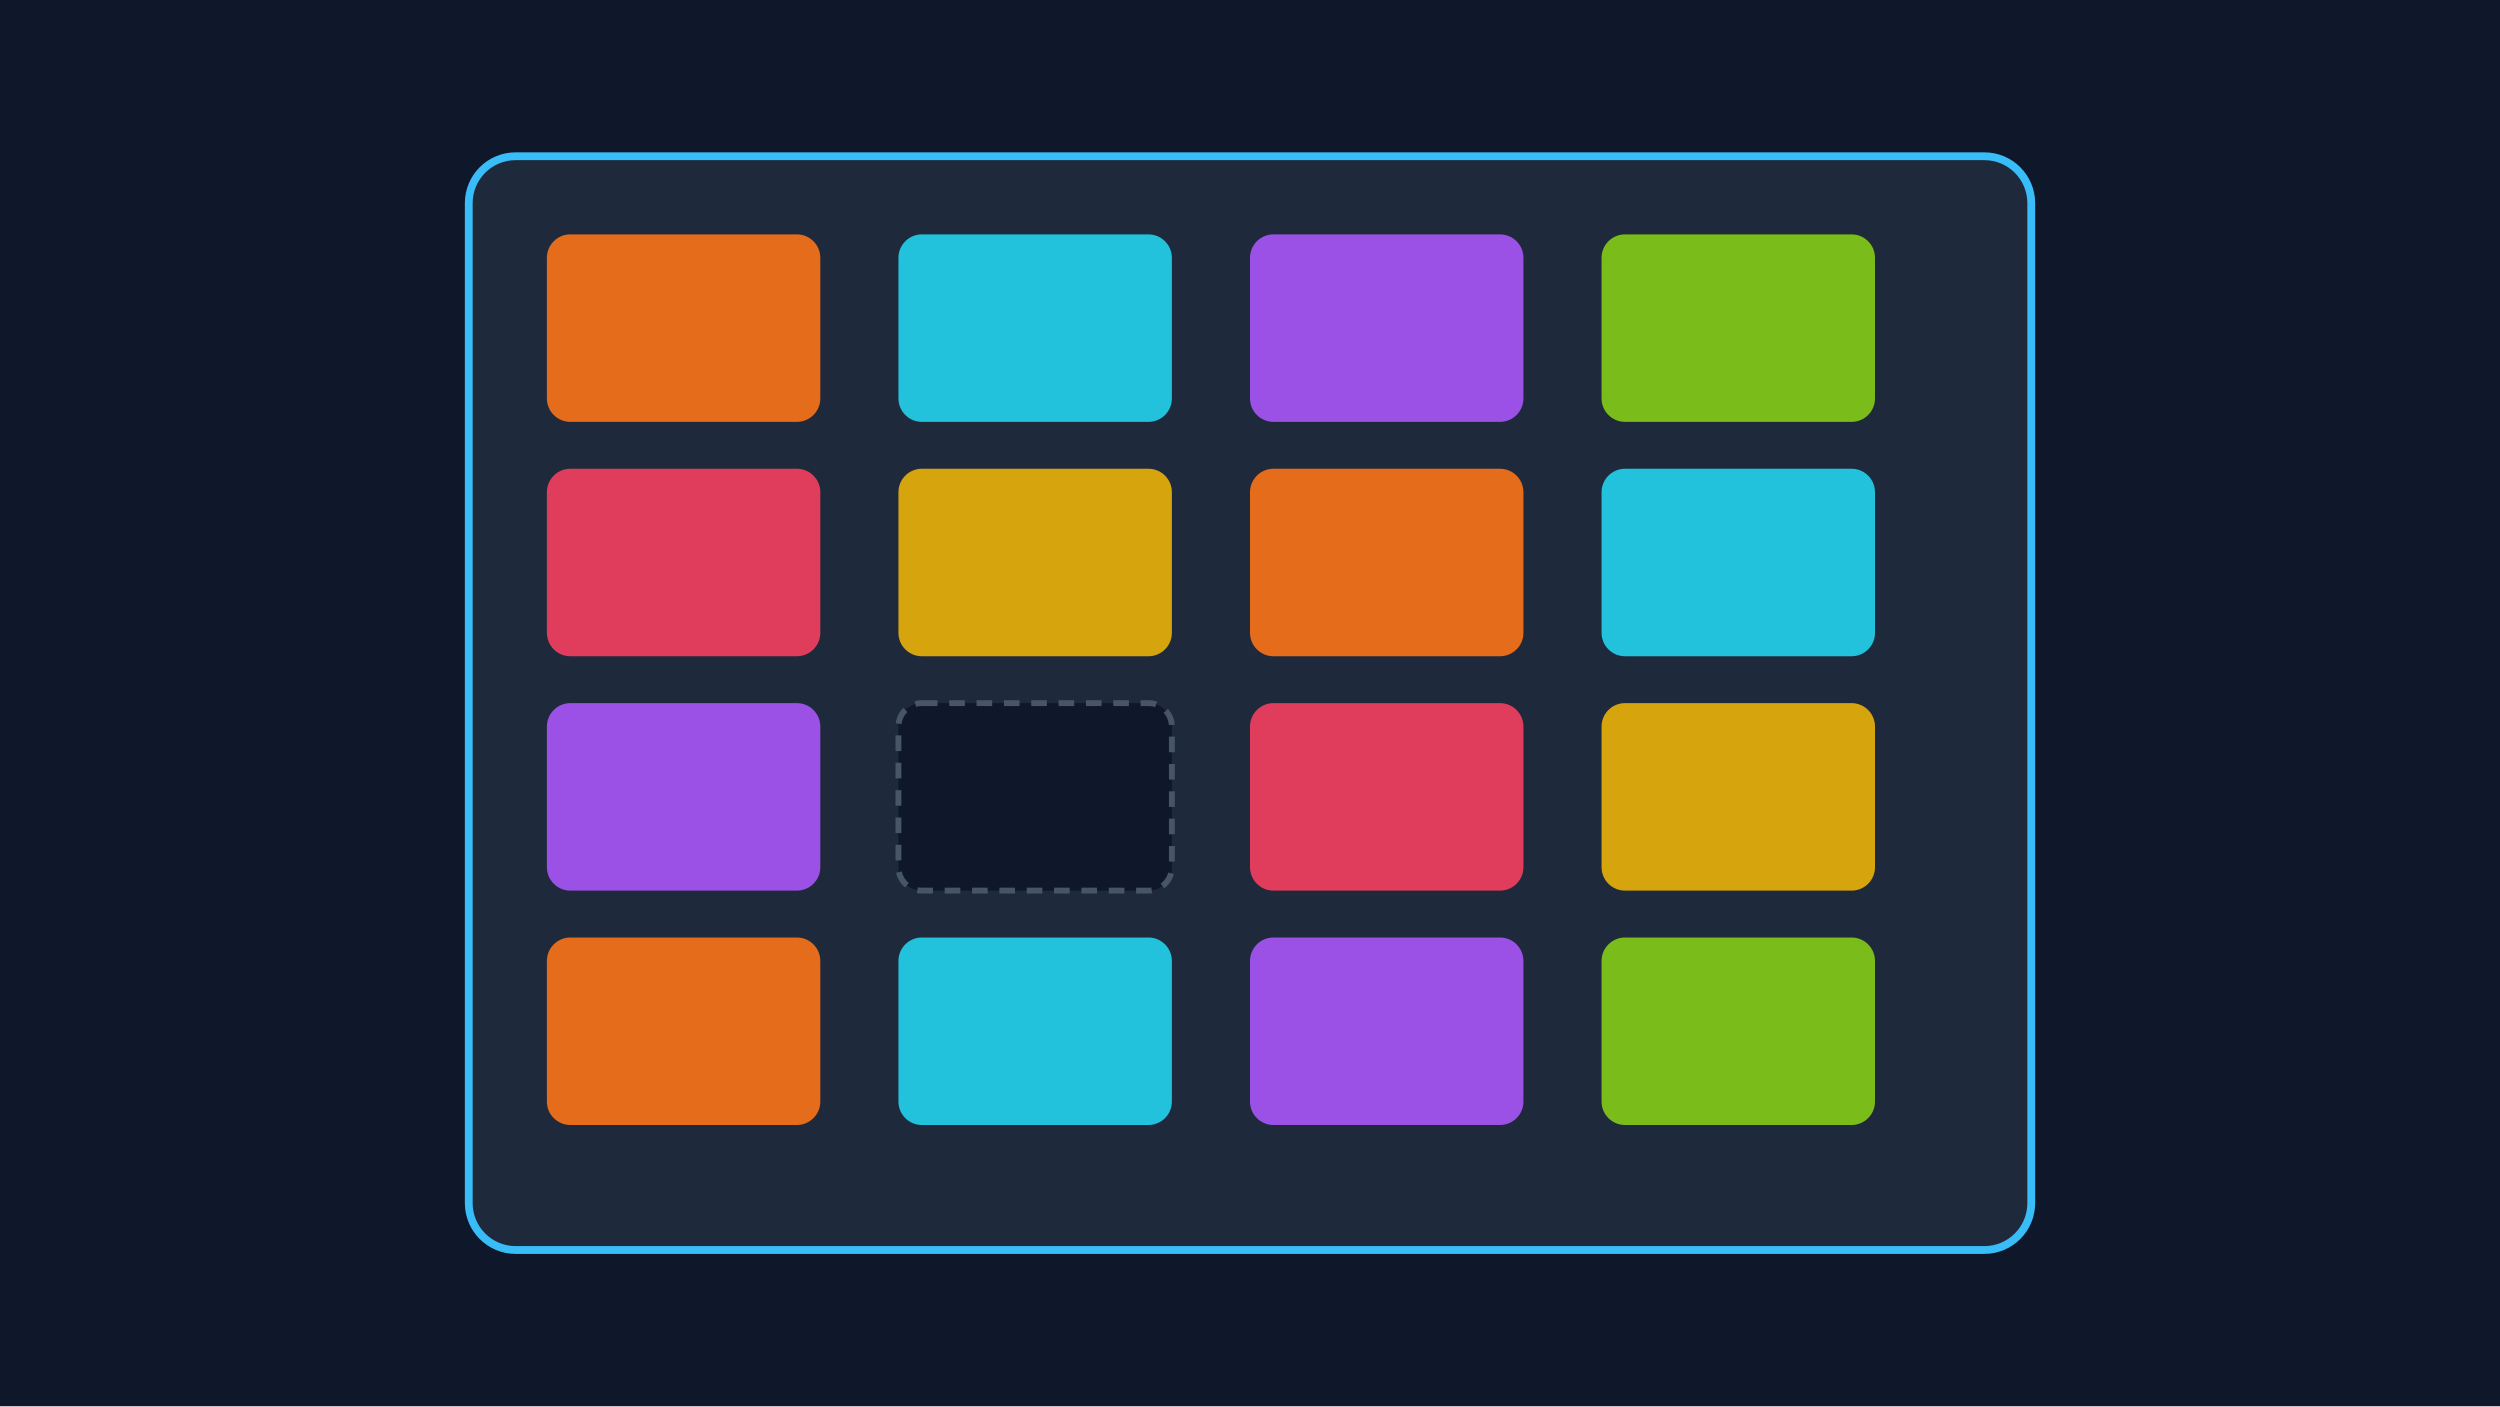
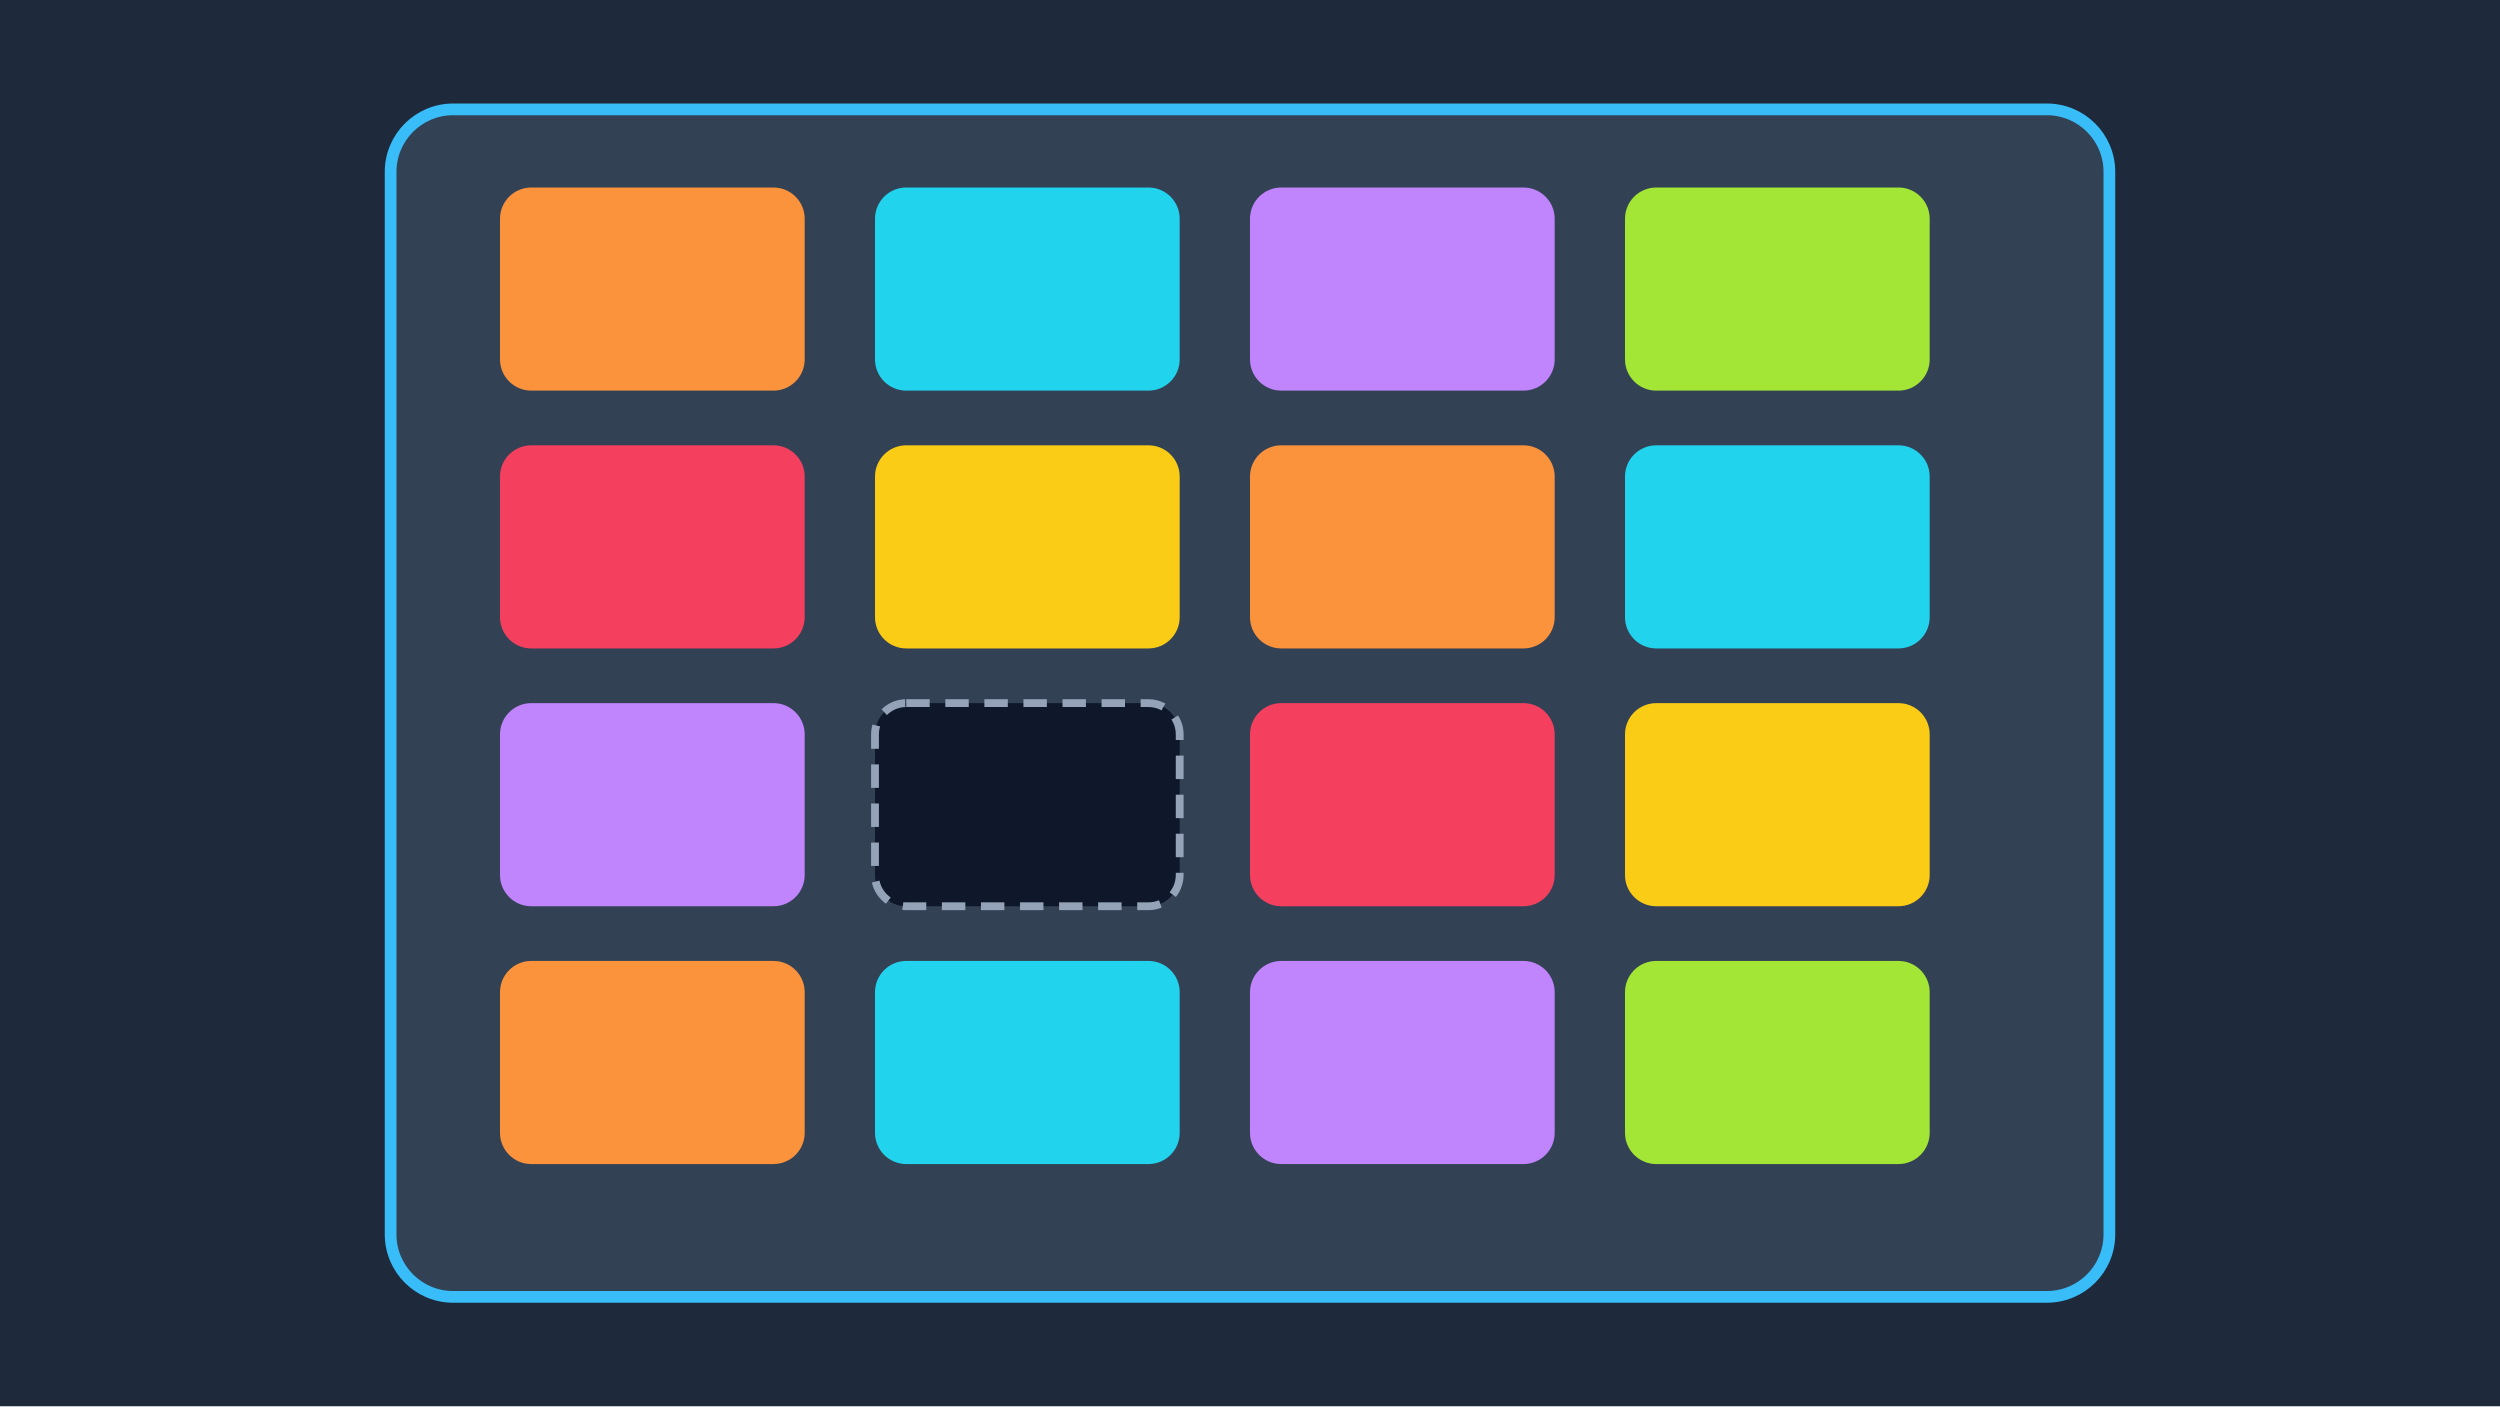
<svg xmlns="http://www.w3.org/2000/svg" width="640" height="360" viewBox="0 0 640 360">
-   <rect width="640" height="360" fill="#0f172a" />
-   <rect x="120" y="40" width="400" height="280" rx="12" fill="#1e293b" stroke="#38bdf8" stroke-width="2" />
-   <rect x="140" y="60" width="70" height="48" rx="6" fill="#f97316" opacity="0.9" />
-   <rect x="230" y="60" width="70" height="48" rx="6" fill="#22d3ee" opacity="0.9" />
-   <rect x="320" y="60" width="70" height="48" rx="6" fill="#a855f7" opacity="0.9" />
-   <rect x="410" y="60" width="70" height="48" rx="6" fill="#84cc16" opacity="0.9" />
-   <rect x="140" y="120" width="70" height="48" rx="6" fill="#f43f5e" opacity="0.9" />
-   <rect x="230" y="120" width="70" height="48" rx="6" fill="#eab308" opacity="0.9" />
-   <rect x="320" y="120" width="70" height="48" rx="6" fill="#f97316" opacity="0.9" />
-   <rect x="410" y="120" width="70" height="48" rx="6" fill="#22d3ee" opacity="0.9" />
-   <rect x="140" y="180" width="70" height="48" rx="6" fill="#a855f7" opacity="0.9" />
-   <rect x="230" y="180" width="70" height="48" rx="6" fill="#0f172a" stroke="#475569" stroke-width="1.5" stroke-dasharray="4 3" />
-   <rect x="320" y="180" width="70" height="48" rx="6" fill="#f43f5e" opacity="0.9" />
-   <rect x="410" y="180" width="70" height="48" rx="6" fill="#eab308" opacity="0.9" />
-   <rect x="140" y="240" width="70" height="48" rx="6" fill="#f97316" opacity="0.9" />
-   <rect x="230" y="240" width="70" height="48" rx="6" fill="#22d3ee" opacity="0.9" />
-   <rect x="320" y="240" width="70" height="48" rx="6" fill="#a855f7" opacity="0.9" />
-   <rect x="410" y="240" width="70" height="48" rx="6" fill="#84cc16" opacity="0.9" />
+   <rect width="640" height="360" fill="#1e293b" />
+   <rect x="100" y="28" width="440" height="304" rx="16" fill="#334155" stroke="#38bdf8" stroke-width="3" />
+   <rect x="128" y="48" width="78" height="52" rx="8" fill="#fb923c" />
+   <rect x="224" y="48" width="78" height="52" rx="8" fill="#22d3ee" />
+   <rect x="320" y="48" width="78" height="52" rx="8" fill="#c084fc" />
+   <rect x="416" y="48" width="78" height="52" rx="8" fill="#a3e635" />
+   <rect x="128" y="114" width="78" height="52" rx="8" fill="#f43f5e" />
+   <rect x="224" y="114" width="78" height="52" rx="8" fill="#facc15" />
+   <rect x="320" y="114" width="78" height="52" rx="8" fill="#fb923c" />
+   <rect x="416" y="114" width="78" height="52" rx="8" fill="#22d3ee" />
+   <rect x="128" y="180" width="78" height="52" rx="8" fill="#c084fc" />
+   <rect x="224" y="180" width="78" height="52" rx="8" fill="#0f172a" stroke="#94a3b8" stroke-width="2" stroke-dasharray="6 4" />
+   <rect x="320" y="180" width="78" height="52" rx="8" fill="#f43f5e" />
+   <rect x="416" y="180" width="78" height="52" rx="8" fill="#facc15" />
+   <rect x="128" y="246" width="78" height="52" rx="8" fill="#fb923c" />
+   <rect x="224" y="246" width="78" height="52" rx="8" fill="#22d3ee" />
+   <rect x="320" y="246" width="78" height="52" rx="8" fill="#c084fc" />
+   <rect x="416" y="246" width="78" height="52" rx="8" fill="#a3e635" />
</svg>
